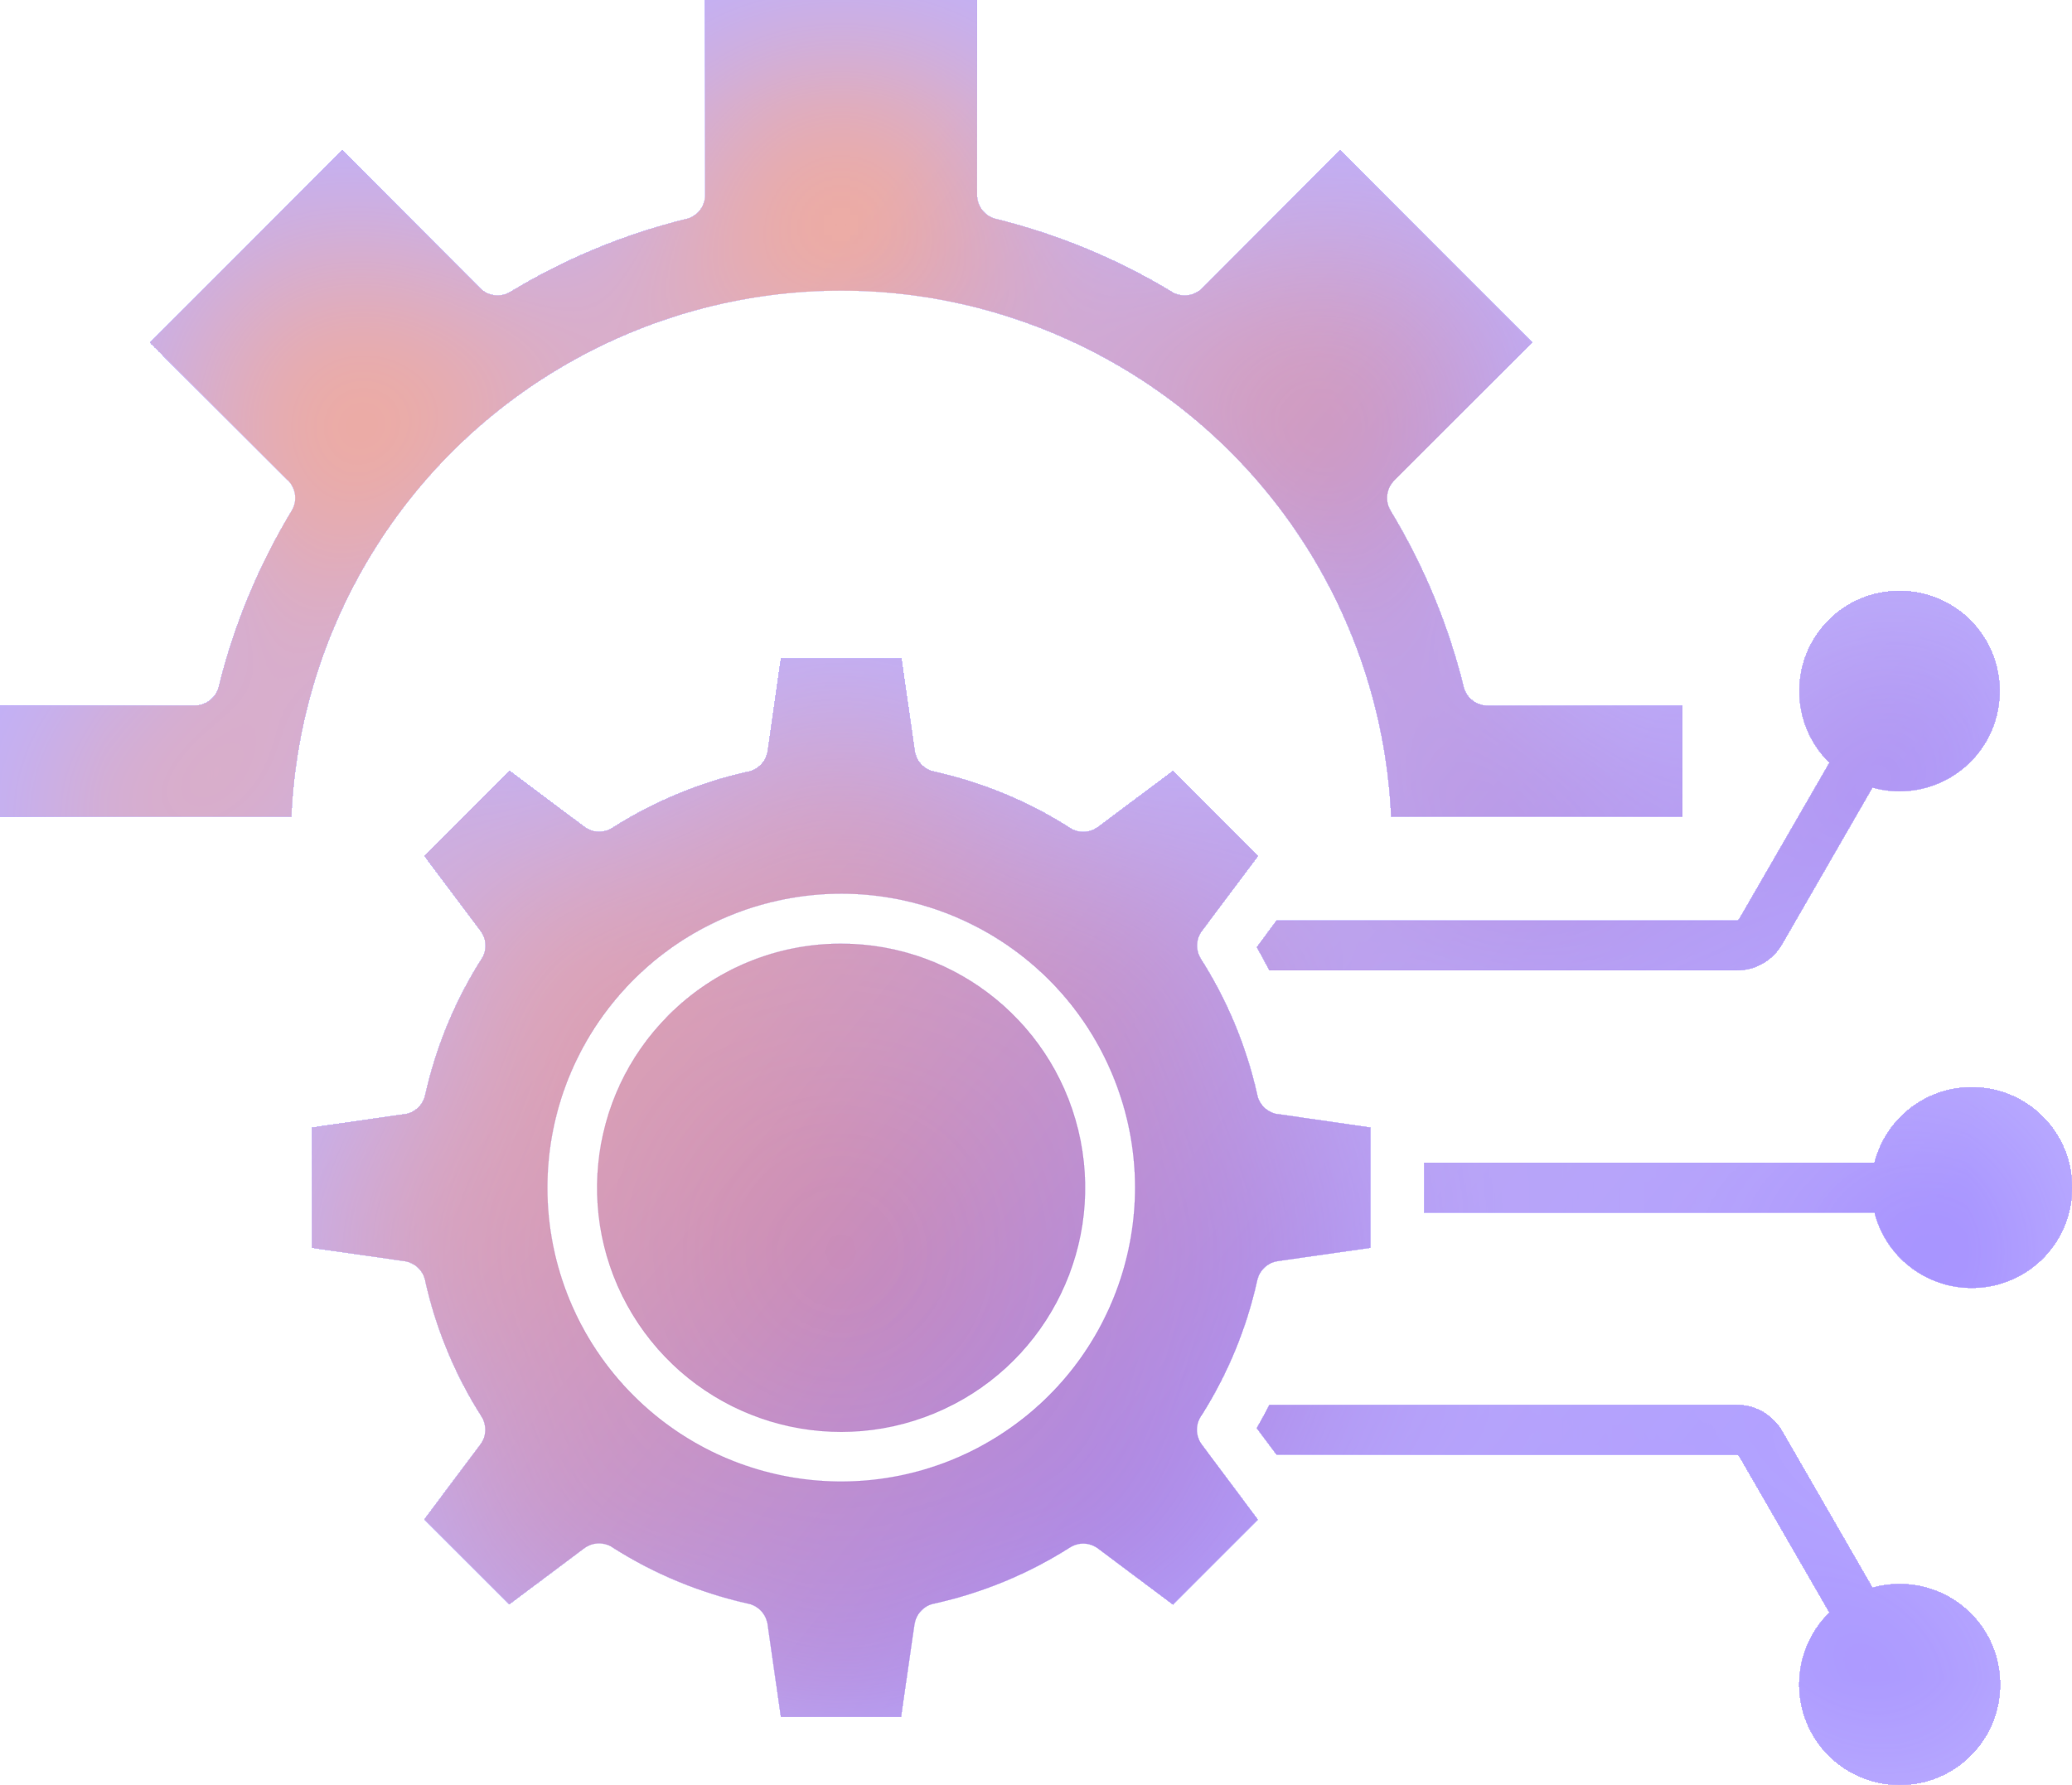
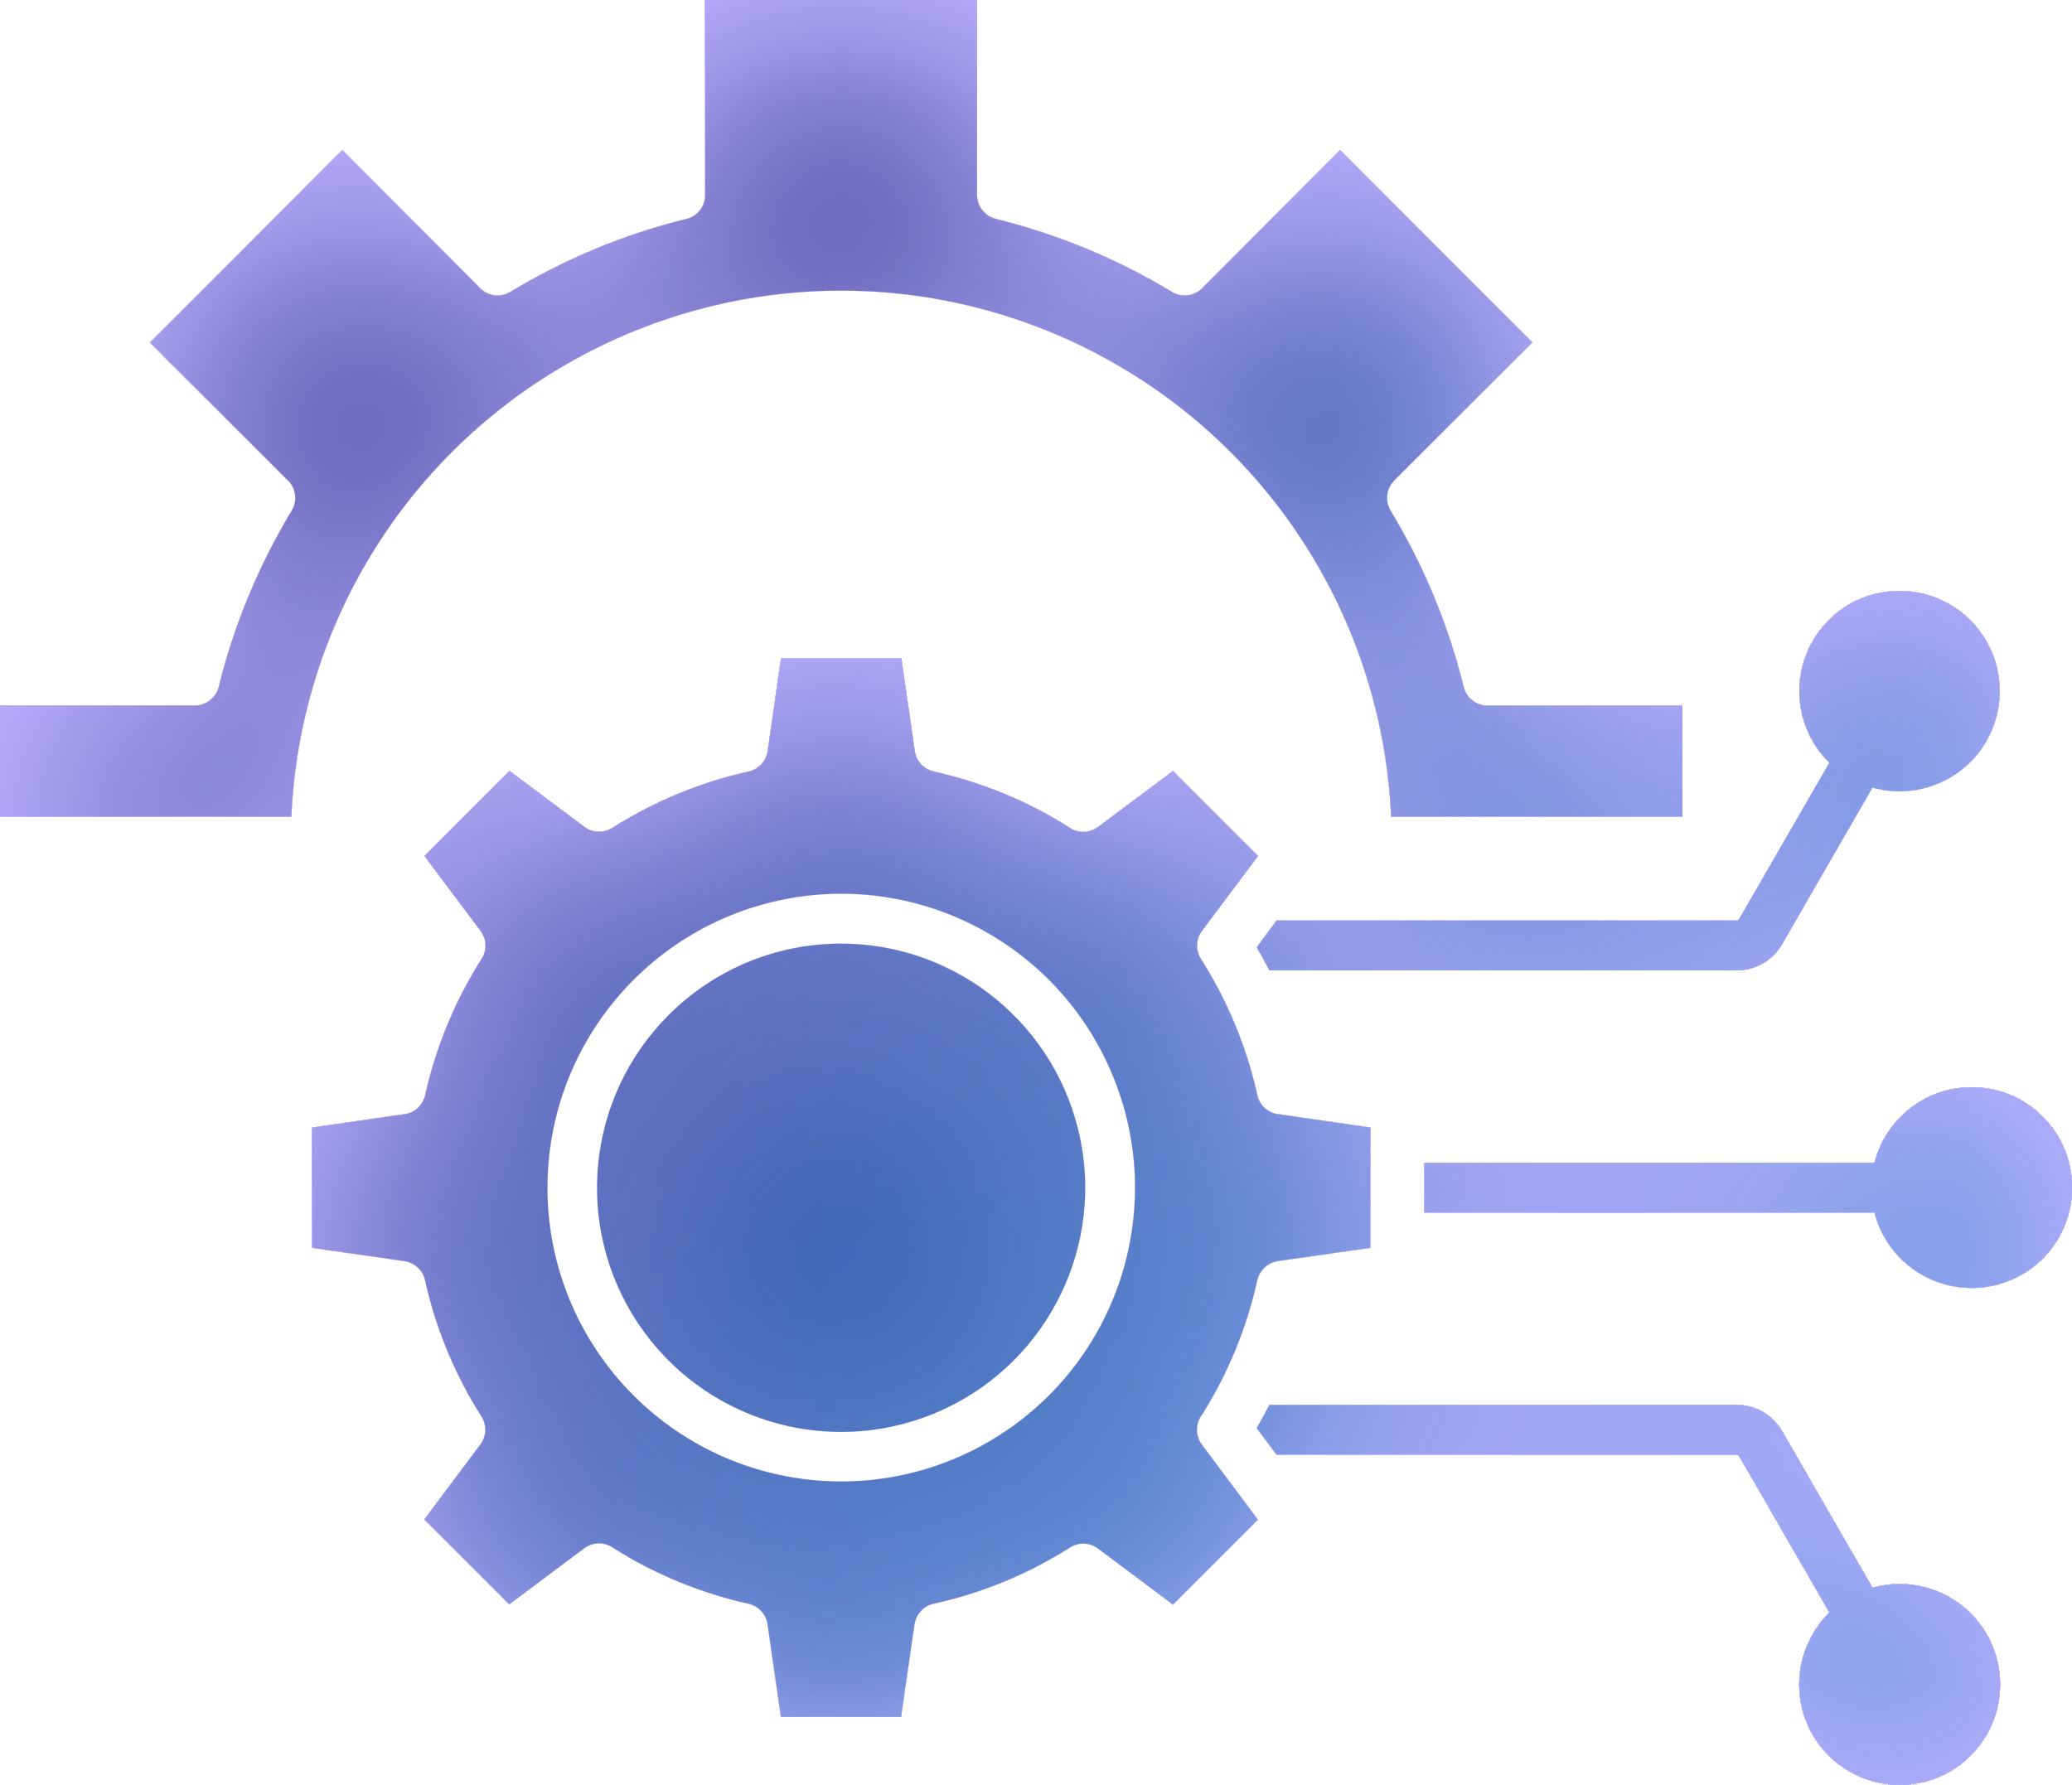
<svg xmlns="http://www.w3.org/2000/svg" preserveAspectRatio="none" overflow="visible" style="display: block;" width="65" height="56" viewBox="0 0 65 56" fill="none">
  <g id="Vector" filter="url(#filter0_i_0_6)">
    <path fill-rule="evenodd" clip-rule="evenodd" d="M57.366 55.075C56.776 54.486 56.444 53.684 56.444 52.85C56.444 52.013 56.776 51.214 57.366 50.621L57.395 50.595L54.592 45.736H54.589C54.581 45.722 54.573 45.709 54.565 45.696C54.557 45.679 54.546 45.666 54.533 45.655L54.519 45.65C54.501 45.642 54.482 45.636 54.46 45.639H40.048L39.426 44.808C39.565 44.567 39.697 44.323 39.822 44.079H54.463C54.758 44.076 55.047 44.154 55.302 44.301C55.321 44.312 55.34 44.323 55.358 44.336C55.586 44.481 55.776 44.679 55.91 44.915C55.919 44.929 55.926 44.945 55.935 44.958L58.738 49.817C59.827 49.511 60.992 49.809 61.799 50.6C62.606 51.391 62.925 52.552 62.641 53.644C62.357 54.738 61.507 55.593 60.419 55.891C59.328 56.185 58.165 55.874 57.366 55.075ZM40.048 28.885H54.463C54.485 28.888 54.504 28.883 54.522 28.875C54.541 28.864 54.554 28.848 54.565 28.829C54.573 28.816 54.581 28.802 54.589 28.789L57.393 23.93L57.364 23.903H57.366C56.251 22.785 56.139 21.01 57.106 19.76C58.071 18.511 59.816 18.175 61.178 18.975C62.539 19.774 63.097 21.46 62.478 22.914C61.861 24.367 60.258 25.134 58.739 24.708L55.935 29.567C55.927 29.58 55.922 29.596 55.911 29.609C55.616 30.13 55.064 30.449 54.466 30.446H39.823C39.697 30.199 39.565 29.958 39.429 29.719L40.048 28.885ZM44.677 36.482H58.806C59.2 34.945 60.674 33.942 62.247 34.138C63.821 34.337 65 35.675 65 37.262C65 38.847 63.821 40.185 62.247 40.383C60.674 40.582 59.2 39.579 58.806 38.042H44.68V36.482H44.677ZM20.977 31.848C18.39 34.431 17.991 38.48 20.017 41.518C22.046 44.559 25.938 45.741 29.313 44.344C32.688 42.947 34.607 39.359 33.897 35.777C33.186 32.192 30.042 29.61 26.389 29.607C24.36 29.604 22.411 30.411 20.977 31.848ZM17.173 37.262C17.173 32.864 20.28 29.078 24.59 28.217C28.903 27.359 33.221 29.668 34.904 33.733C36.588 37.796 35.167 42.483 31.511 44.926C27.855 47.371 22.982 46.892 19.872 43.781C18.141 42.054 17.171 39.708 17.173 37.262ZM0 25.622H9.137C9.405 19.639 12.751 14.223 17.977 11.306C23.207 8.388 29.571 8.388 34.8 11.306C40.029 14.223 43.375 19.64 43.643 25.622H52.78V22.141H46.669C46.288 22.141 45.964 21.868 45.9 21.495C45.661 20.543 45.353 19.61 44.977 18.701L44.961 18.661V18.663C44.581 17.752 44.133 16.869 43.624 16.025C43.439 15.719 43.487 15.325 43.739 15.073L48.063 10.747L42.037 4.719L37.714 9.045H37.716C37.451 9.307 37.038 9.348 36.73 9.141C35.022 8.114 33.173 7.35 31.24 6.87C30.892 6.784 30.648 6.473 30.648 6.114V0H22.124V6.114C22.124 6.495 21.853 6.819 21.481 6.883C19.554 7.366 17.712 8.133 16.013 9.16C15.704 9.345 15.313 9.297 15.059 9.045L10.735 4.719L4.712 10.747L9.033 15.073L9.036 15.07C9.298 15.333 9.339 15.746 9.132 16.057C8.623 16.904 8.178 17.789 7.8 18.701L7.784 18.738C7.409 19.65 7.1 20.588 6.865 21.546C6.779 21.894 6.468 22.138 6.109 22.138H3.15748e-05L0 25.622ZM12.686 34.959L9.789 35.38V39.148L12.686 39.566C13.024 39.614 13.292 39.877 13.346 40.215C13.514 40.955 13.742 41.679 14.032 42.376C14.329 43.095 14.686 43.784 15.104 44.438C15.275 44.712 15.265 45.063 15.072 45.32L13.316 47.669L15.978 50.332L18.326 48.576V48.578C18.605 48.369 18.988 48.372 19.264 48.581C20.561 49.399 21.987 49.983 23.48 50.316C23.797 50.386 24.035 50.646 24.081 50.968L24.499 53.866H28.265L28.686 50.968H28.688C28.737 50.627 28.999 50.359 29.337 50.305C30.838 49.97 32.267 49.375 33.564 48.552C33.837 48.377 34.189 48.391 34.446 48.584L36.794 50.34L39.456 47.677L37.703 45.326C37.494 45.047 37.496 44.663 37.708 44.385C38.523 43.089 39.11 41.663 39.44 40.169C39.509 39.853 39.769 39.611 40.091 39.566L42.989 39.148V35.377L40.091 34.956V34.959C39.751 34.911 39.482 34.645 39.431 34.307C39.091 32.811 38.496 31.382 37.673 30.087C37.499 29.813 37.512 29.462 37.705 29.204L39.461 26.855L36.799 24.193L34.451 25.947H34.449C34.17 26.156 33.786 26.153 33.511 25.944C32.213 25.126 30.787 24.539 29.294 24.209C28.978 24.139 28.737 23.879 28.694 23.557L28.273 20.659H24.504L24.086 23.557C24.038 23.898 23.775 24.166 23.437 24.22C22.698 24.386 21.974 24.614 21.277 24.906C20.559 25.201 19.867 25.56 19.213 25.976C18.94 26.15 18.589 26.137 18.329 25.944L15.98 24.19L13.319 26.853L15.075 29.202C15.284 29.481 15.284 29.864 15.075 30.14C14.26 31.438 13.673 32.865 13.34 34.358C13.271 34.675 13.011 34.916 12.692 34.962L12.686 34.959Z" fill="url(#paint0_linear_0_6)" />
  </g>
  <defs>
    <filter id="filter0_i_0_6" x="0" y="0" width="65" height="58" filterUnits="userSpaceOnUse" color-interpolation-filters="sRGB">
      <feFlood flood-opacity="0" result="BackgroundImageFix" />
      <feBlend mode="normal" in="SourceGraphic" in2="BackgroundImageFix" result="shape" />
      <feColorMatrix in="SourceAlpha" type="matrix" values="0 0 0 0 0 0 0 0 0 0 0 0 0 0 0 0 0 0 127 0" result="hardAlpha" />
      <feOffset dy="2" />
      <feGaussianBlur stdDeviation="3.5" />
      <feComposite in2="hardAlpha" operator="arithmetic" k2="-1" k3="1" />
      <feColorMatrix type="matrix" values="0 0 0 0 0.744 0 0 0 0 0.693 0 0 0 0 1 0 0 0 1 0" />
      <feBlend mode="normal" in2="shape" result="effect1_innerShadow_0_6" />
    </filter>
    <linearGradient id="paint0_linear_0_6" x1="43.333" y1="59.5" x2="7.688" y2="30.535" gradientUnits="userSpaceOnUse">
-       <stop stop-color="#8465FF" />
-       <stop offset="1" stop-color="#FFA980" />
+       <stop stop-color="#2784C5" />
+       <stop offset="1" stop-color="#4D4FA4" />
    </linearGradient>
  </defs>
</svg>
